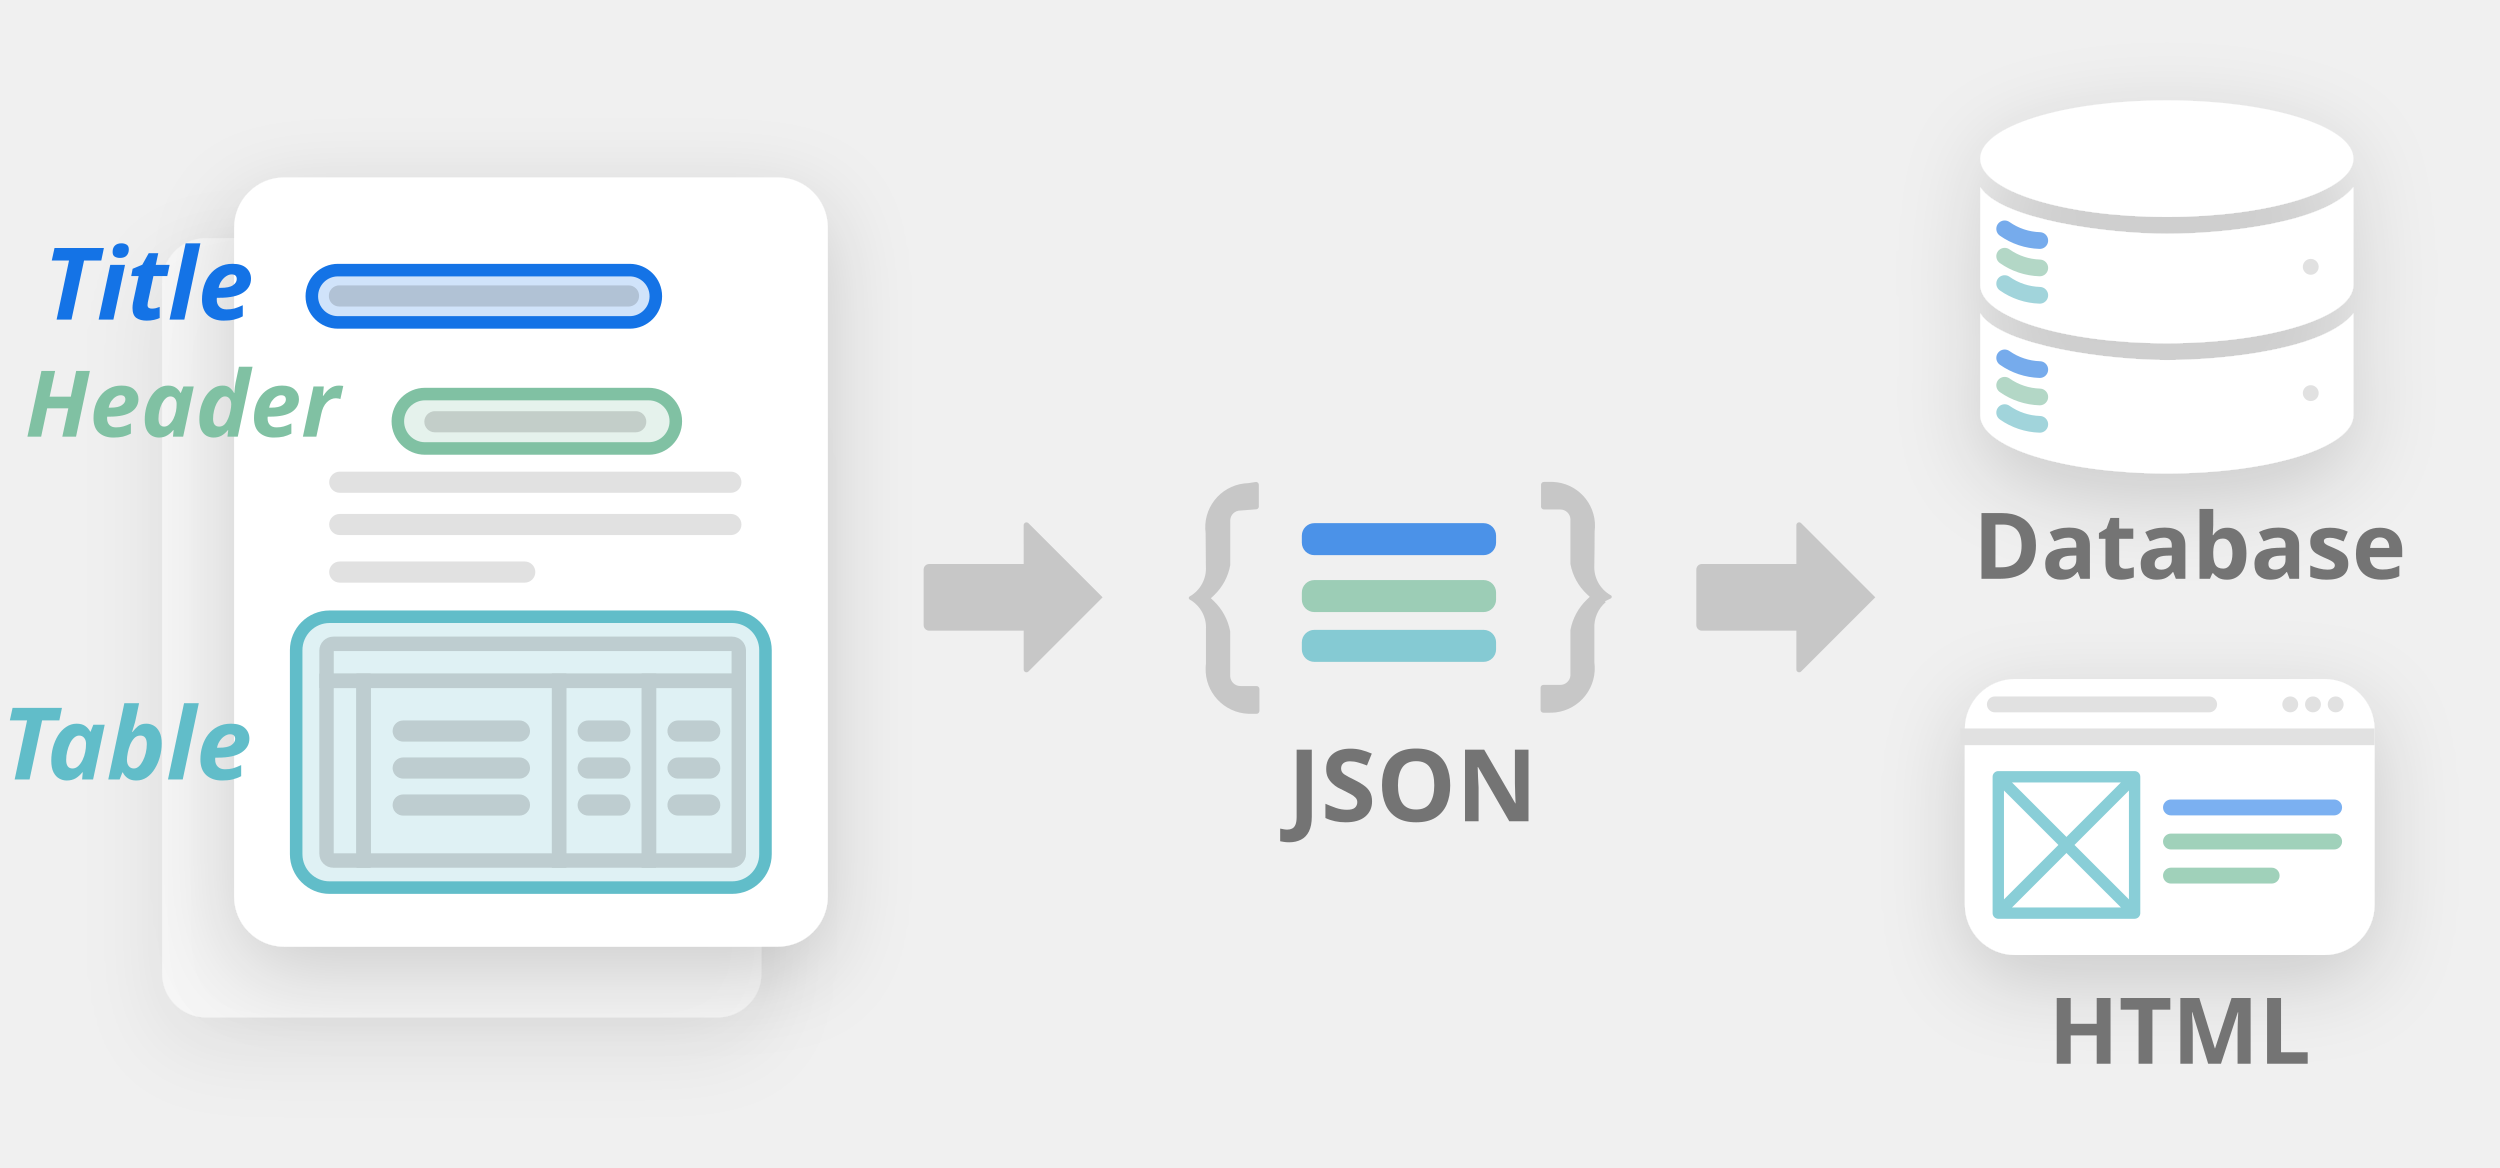
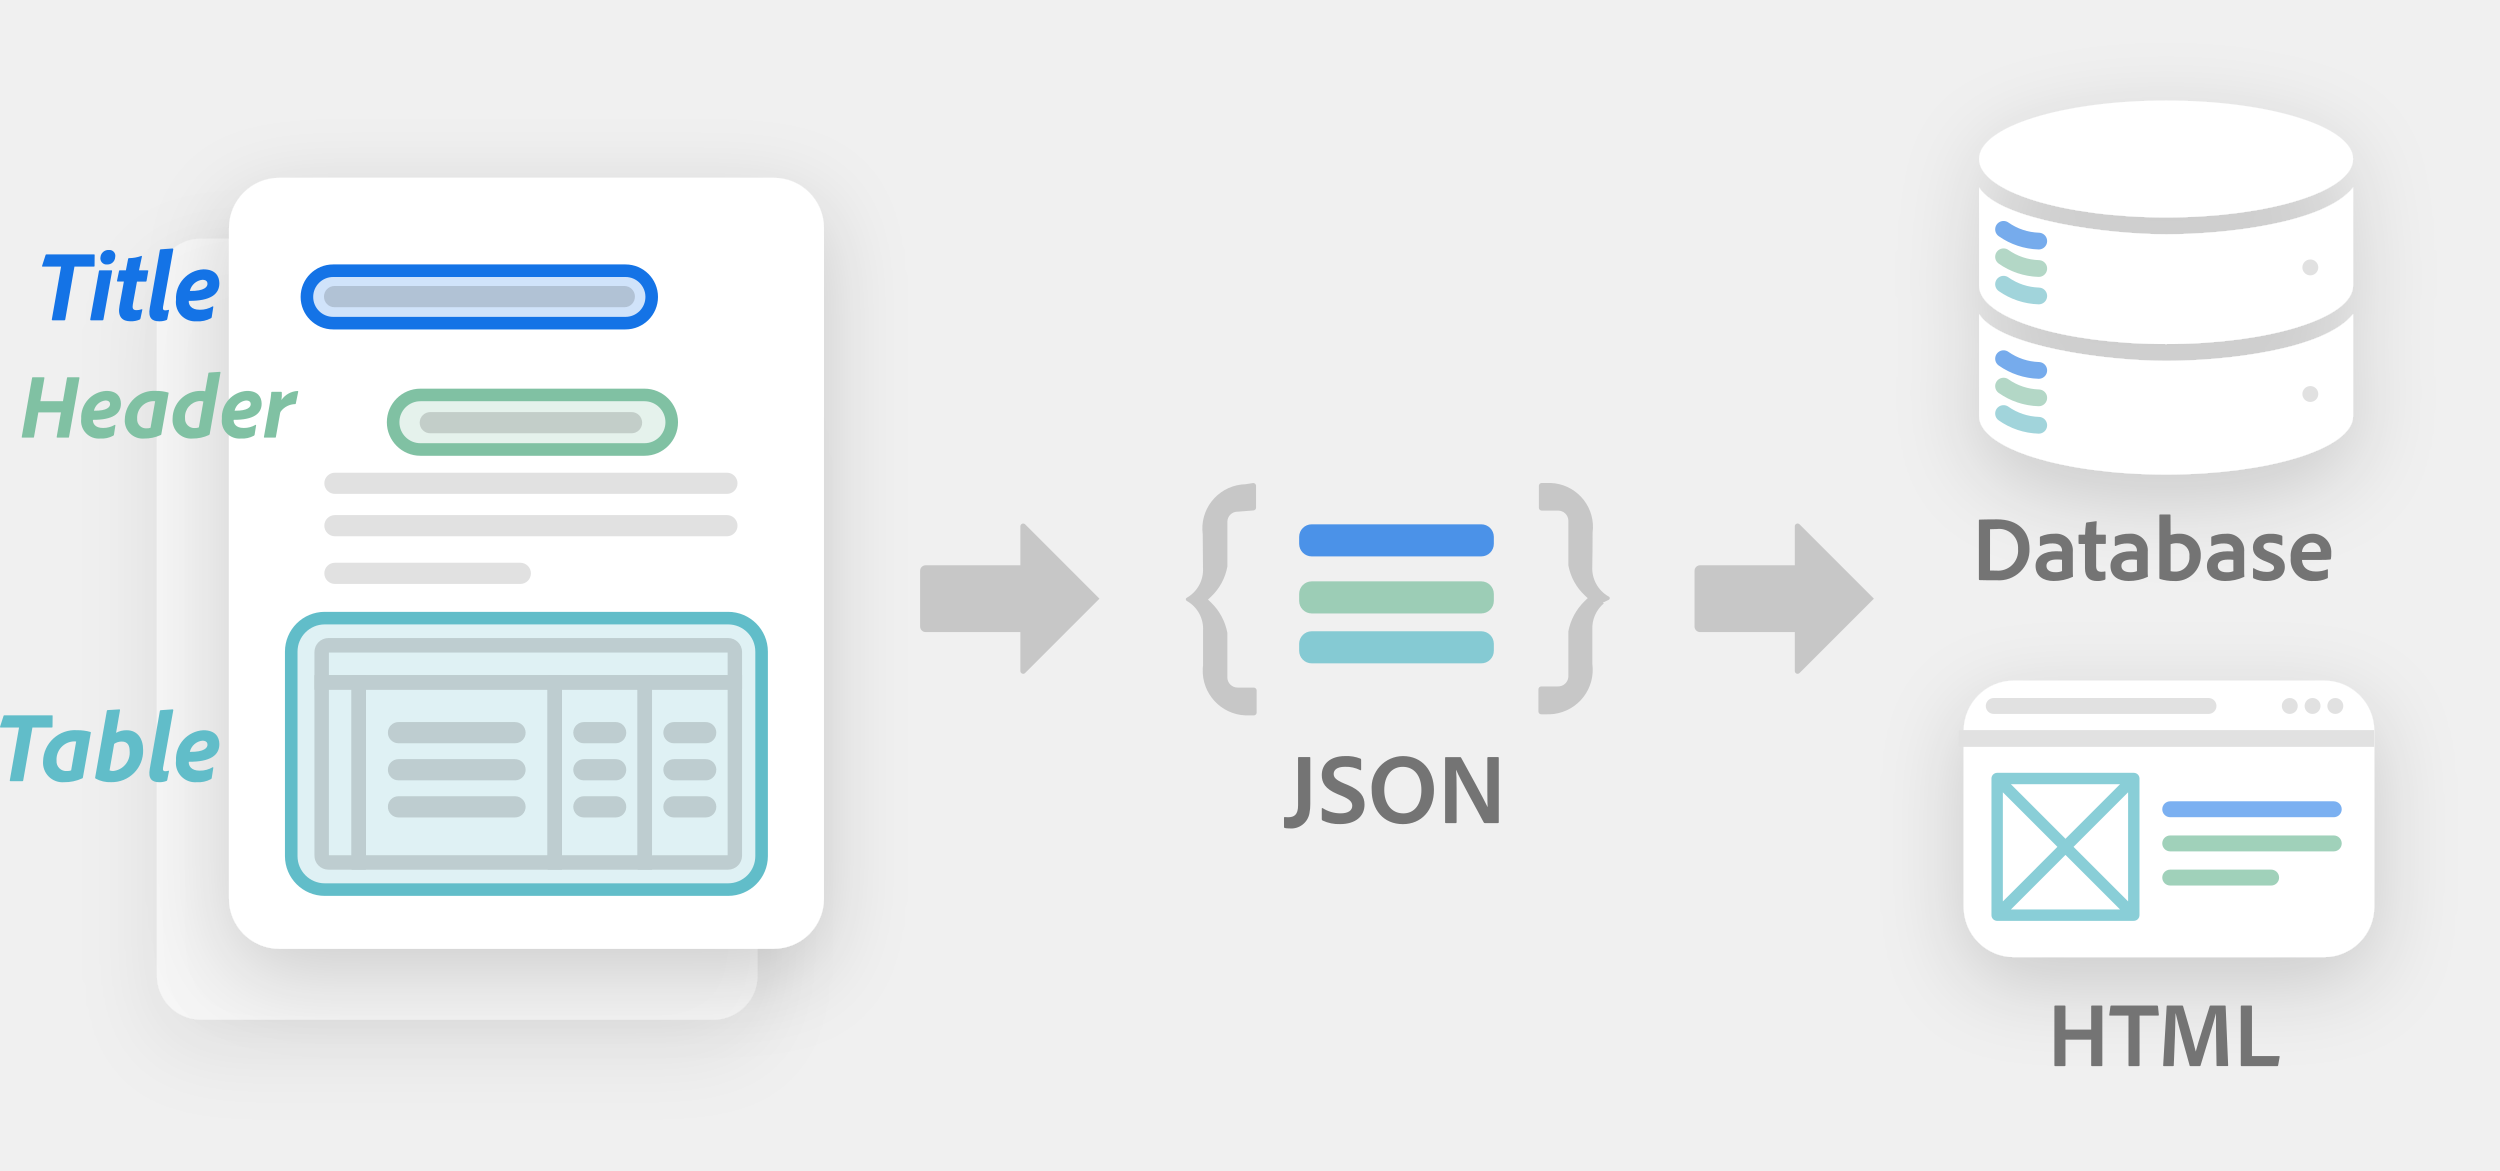
- <svg xmlns="http://www.w3.org/2000/svg" width="299" height="139.664" viewBox="0 0 299 139.664">
+ <svg xmlns="http://www.w3.org/2000/svg" width="298.332" height="139.664" viewBox="0 0 298.332 139.664">
  <defs>
-     <style>.a{fill:#c7c7c7;}.b,.g,.y{fill:#61bdc9;}.b,.c,.d,.f,.g,.j,.k,.l{opacity:0.75;}.c,.x{fill:#80c1a3;}.d,.w{fill:#1473e6;}.e,.o{fill:#fff;}.f{fill:#4f96ec;}.g{stroke:rgba(0,0,0,0);stroke-miterlimit:10;}.h{fill:#e1e1e1;}.i,.j,.k,.l{fill:none;stroke-width:2px;}.i{stroke:#e1e1e1;}.j{stroke:#81c6cf;}.j,.k,.l{stroke-linecap:round;}.k{stroke:#99c9b3;}.l{stroke:#488fe5;}.m,.n{fill:#747474;font-family:AdobeClean-Bold, Adobe Clean;font-weight:700;}.m,.x{font-size:11px;}.n,.w,.y{font-size:12px;}.o,.s{opacity:0.5;}.p,.r,.s{fill:#b3b3b3;}.p,.q{opacity:0.504;}.t{fill:rgba(128,193,163,0.2);stroke:#80c1a3;}.t,.u,.v{stroke-width:1.5px;mix-blend-mode:multiply;isolation:isolate;}.u{fill:rgba(97,189,201,0.2);stroke:#61bdc9;}.v{fill:rgba(20,115,230,0.2);stroke:#1473e6;}.w,.x,.y{font-family:AdobeClean-ExtraBoldIt, Adobe Clean;font-weight:800;font-style:italic;}.z{filter:url(#g);}.aa{filter:url(#e);}.ab{filter:url(#c);}.ac{filter:url(#a);}</style>
-     <filter id="a" x="220" y="69.223" width="79" height="63" filterUnits="userSpaceOnUse">
+     <style>.a{fill:#c7c7c7;}.b,.g,.x{fill:#61bdc9;}.b,.c,.d,.f,.g,.j,.k,.l{opacity:0.75;}.c,.w{fill:#80c1a3;}.d,.v{fill:#1473e6;}.e,.n{fill:#fff;}.f{fill:#4f96ec;}.g{stroke:rgba(0,0,0,0);stroke-miterlimit:10;}.h{fill:#e1e1e1;}.i,.j,.k,.l{fill:none;stroke-width:2px;}.i{stroke:#e1e1e1;}.j{stroke:#81c6cf;}.j,.k,.l{stroke-linecap:round;}.k{stroke:#99c9b3;}.l{stroke:#488fe5;}.m{fill:#747474;}.n,.r{opacity:0.5;}.o,.q,.r{fill:#b3b3b3;}.o,.p{opacity:0.504;}.s{fill:rgba(128,193,163,0.2);stroke:#80c1a3;}.s,.t,.u{stroke-width:1.5px;mix-blend-mode:multiply;isolation:isolate;}.t{fill:rgba(97,189,201,0.2);stroke:#61bdc9;}.u{fill:rgba(20,115,230,0.2);stroke:#1473e6;}.y{filter:url(#g);}.z{filter:url(#e);}.aa{filter:url(#c);}.ab{filter:url(#a);}</style>
+     <filter id="a" x="219.332" y="69.223" width="79" height="63" filterUnits="userSpaceOnUse">
      <feOffset dy="3" input="SourceAlpha" />
      <feGaussianBlur stdDeviation="5" result="b" />
      <feFlood flood-opacity="0.161" />
      <feComposite operator="in" in2="b" />
      <feComposite in="SourceGraphic" />
    </filter>
-     <filter id="c" x="221.839" y="0" width="74.629" height="74.629" filterUnits="userSpaceOnUse">
+     <filter id="c" x="221.171" y="0" width="74.629" height="74.629" filterUnits="userSpaceOnUse">
      <feOffset dy="3" input="SourceAlpha" />
      <feGaussianBlur stdDeviation="5" result="d" />
      <feFlood flood-opacity="0.161" />
      <feComposite operator="in" in2="d" />
      <feComposite in="SourceGraphic" />
    </filter>
-     <filter id="e" x="4.394" y="16.473" width="101.671" height="123.191" filterUnits="userSpaceOnUse">
+     <filter id="e" x="3.726" y="16.473" width="101.671" height="123.191" filterUnits="userSpaceOnUse">
      <feOffset dy="3" input="SourceAlpha" />
      <feGaussianBlur stdDeviation="5" result="f" />
      <feFlood flood-opacity="0.161" />
      <feComposite operator="in" in2="f" />
      <feComposite in="SourceGraphic" />
    </filter>
-     <filter id="g" x="13" y="9.223" width="101" height="122" filterUnits="userSpaceOnUse">
+     <filter id="g" x="12.332" y="9.223" width="101" height="122" filterUnits="userSpaceOnUse">
      <feOffset dy="3" input="SourceAlpha" />
      <feGaussianBlur stdDeviation="5" result="h" />
      <feFlood flood-opacity="0.161" />
      <feComposite operator="in" in2="h" />
      <feComposite in="SourceGraphic" />
    </filter>
  </defs>
-   <g transform="translate(-1693.012 -1443.314)">
+   <g transform="translate(-1693.68 -1443.314)">
    <g transform="translate(1835.19 1500.951)">
      <path class="a" d="M1873.138,1256.575a5.326,5.326,0,0,1-5.1-5.522c0-.148.017-.294.036-.443l0-4.121a3.822,3.822,0,0,0-1.9-3.551.25.25,0,0,1-.142-.141.212.212,0,0,1,.008-.165.218.218,0,0,1,.1-.1,3.843,3.843,0,0,0,1.926-3.6c0-.923,0-.961-.03-3.974a5.278,5.278,0,0,1,4.583-5.929l.113-.013c.144-.014.266-.021.389-.025l.948-.147a.347.347,0,0,1,.331.337v2.63a.341.341,0,0,1-.344.31l-1.839.144h-.037a1.209,1.209,0,0,0-1.2,1.125l0,5.405a6.562,6.562,0,0,1-1.968,3.632l-.347.325.342.33a6.747,6.747,0,0,1,1.967,3.635v5.383a1.225,1.225,0,0,0,1.22,1.155h1.914a.35.35,0,0,1,.362.337v2.655a.344.344,0,0,1-.344.331Z" transform="translate(-1866.021 -1228.842)" />
      <path class="a" d="M1952.083,1256.45a.346.346,0,0,1-.344-.337v-2.663a.345.345,0,0,1,.345-.331h1.967a1.225,1.225,0,0,0,1.26-1.115l0-5.454a6.766,6.766,0,0,1,1.967-3.636l.343-.33-.348-.325a6.558,6.558,0,0,1-1.962-3.592v-5.373a1.217,1.217,0,0,0-1.205-1.155h-1.949a.351.351,0,0,1-.363-.335v-2.633a.346.346,0,0,1,.345-.331h1.04a5.249,5.249,0,0,1,5.068,5.4c-.006.175-.02.351-.043.527,0,1.983-.017,2.691-.027,3.2-.005.29-.009.517-.009.862a3.854,3.854,0,0,0,1.938,3.552.218.218,0,0,1,.028.4l-.713.343.126.084a3.875,3.875,0,0,0-1.373,3.174v4.042a5.319,5.319,0,0,1-4.577,5.98c-.152.019-.306.031-.461.038Z" transform="translate(-1909.665 -1228.842)" />
      <rect class="b" width="23.233" height="3.829" rx="1.5" transform="translate(13.521 17.694)" />
      <rect class="c" width="23.233" height="3.829" rx="1.5" transform="translate(13.521 11.738)" />
      <rect class="d" width="23.233" height="3.829" rx="1.5" transform="translate(13.521 4.931)" />
    </g>
    <g transform="translate(1927.45 1524.42)">
-       <g class="ac" transform="matrix(1, 0, 0, 1, -234.44, -81.11)">
-         <rect class="e" width="49" height="33" rx="6" transform="translate(235 81.22)" />
+       <g class="ab" transform="matrix(1, 0, 0, 1, -233.77, -81.11)">
+         <rect class="e" width="49" height="33" rx="6" transform="translate(234.33 81.22)" />
      </g>
      <rect class="c" width="13.942" height="1.9" rx="0.95" transform="translate(24.259 22.668)" />
      <rect class="c" width="21.416" height="1.9" rx="0.95" transform="translate(24.259 18.591)" />
      <rect class="f" width="21.416" height="1.9" rx="0.95" transform="translate(24.259 14.515)" />
      <path class="g" d="M.679,17.665A.679.679,0,0,1,0,16.984V.681A.679.679,0,0,1,.679,0H16.984a.679.679,0,0,1,.68.681v16.3a.679.679,0,0,1-.68.681Zm14.666-1.36L8.832,9.794,2.32,16.305Zm.961-.961V2.32L9.793,8.833Zm-14.946,0L7.871,8.832,1.359,2.32ZM8.832,7.871l6.512-6.512H2.319Z" transform="translate(3.877 11.118)" />
      <ellipse class="h" cx="0.95" cy="0.95" rx="0.95" ry="0.95" transform="translate(38.526 2.189)" />
      <ellipse class="h" cx="0.95" cy="0.95" rx="0.95" ry="0.95" transform="translate(41.244 2.189)" />
      <ellipse class="h" cx="0.95" cy="0.95" rx="0.95" ry="0.95" transform="translate(43.961 2.189)" />
      <rect class="h" width="27.53" height="1.9" rx="0.95" transform="translate(3.198 2.189)" />
      <path class="i" d="M-735-14157.407h49.562" transform="translate(734.997 14164.425)" />
    </g>
    <g transform="translate(1929.851 1455.314)">
-       <g class="ab" transform="matrix(1, 0, 0, 1, -236.84, -12)">
-         <path class="e" d="M0,37.656V25.486c2.494,3.946,15.431,5.579,22.315,5.579s18.9-1.269,22.315-5.585V37.656c0,3.849-9.992,6.973-22.315,6.973S0,41.5,0,37.656ZM0,22.082v-11.7c2.494,3.95,15.431,5.579,22.315,5.579s18.9-1.269,22.315-5.585V22.082c0,3.849-9.992,6.973-22.315,6.973S0,25.931,0,22.082ZM0,6.973C0,3.122,9.991,0,22.315,0S44.629,3.122,44.629,6.973s-9.991,6.973-22.315,6.973S0,10.825,0,6.973Z" transform="translate(236.84 12)" />
+       <g class="aa" transform="matrix(1, 0, 0, 1, -236.17, -12)">
+         <path class="e" d="M0,37.656V25.486c2.494,3.946,15.431,5.579,22.315,5.579s18.9-1.269,22.315-5.585V37.656c0,3.849-9.992,6.973-22.315,6.973S0,41.5,0,37.656ZM0,22.082v-11.7c2.494,3.95,15.431,5.579,22.315,5.579s18.9-1.269,22.315-5.585V22.082c0,3.849-9.992,6.973-22.315,6.973S0,25.931,0,22.082ZM0,6.973C0,3.122,9.991,0,22.315,0S44.629,3.122,44.629,6.973s-9.991,6.973-22.315,6.973S0,10.825,0,6.973Z" transform="translate(236.17 12)" />
      </g>
      <circle class="h" cx="0.949" cy="0.949" r="0.949" transform="translate(38.578 18.963)" />
      <circle class="h" cx="0.949" cy="0.949" r="0.949" transform="translate(38.578 34.069)" />
      <path class="j" d="M0,4.2A7.7,7.7,0,0,0,1.4,0" transform="translate(7.119 21.917) rotate(90)" />
      <path class="j" d="M0,4.2A7.7,7.7,0,0,0,1.4,0" transform="translate(7.119 37.349) rotate(90)" />
      <path class="k" d="M0,4.2A7.7,7.7,0,0,0,1.4,0" transform="translate(7.119 18.643) rotate(90)" />
      <path class="k" d="M0,4.2A7.7,7.7,0,0,0,1.4,0" transform="translate(7.119 34.076) rotate(90)" />
      <path class="l" d="M0,4.2A7.7,7.7,0,0,0,1.4,0" transform="translate(7.119 15.369) rotate(90)" />
      <path class="l" d="M0,4.2A7.7,7.7,0,0,0,1.4,0" transform="translate(7.119 30.802) rotate(90)" />
    </g>
-     <text class="m" transform="translate(1929.012 1512.538)">
-       <tspan x="0" y="0">Database</tspan>
-     </text>
-     <text class="n" transform="translate(1847.012 1541.538)">
-       <tspan x="0" y="0">JSON</tspan>
-     </text>
-     <text class="m" transform="translate(1938.012 1570.538)">
-       <tspan x="0" y="0">HTML</tspan>
-     </text>
+     <path class="m" d="M.814-.1c0,.066.033.1.077.1.352.022,1.364.022,2.057.022A3.635,3.635,0,0,0,6.853-3.74c0-2.046-1.3-3.509-3.883-3.509-1.012,0-1.76.022-2.079.033-.066.011-.077.033-.077.088ZM2.145-6.072c.264-.011.506-.022.814-.022a2.259,2.259,0,0,1,2.53,2.387,2.382,2.382,0,0,1-2.6,2.574c-.286,0-.528,0-.748-.011Zm8.591,5a2.011,2.011,0,0,1-.781.132c-.792,0-1.078-.352-1.078-.759,0-.473.385-.759,1.254-.759a4.525,4.525,0,0,1,.6.033Zm1.287-2.288A2,2,0,0,0,9.834-5.533a4.087,4.087,0,0,0-1.672.33.1.1,0,0,0-.066.11v.957a.064.064,0,0,0,.088.066,3.272,3.272,0,0,1,1.441-.308c.968,0,1.111.572,1.111.825v.132c-.1-.011-.352-.022-.682-.022-1.43,0-2.475.583-2.475,1.749,0,1.243.957,1.8,2.156,1.8a5.35,5.35,0,0,0,2.288-.495c.022-.011.022-.022.022-.044-.022-.231-.022-.451-.022-.693ZM15.917-.968c0-.066-.033-.077-.066-.066a1.864,1.864,0,0,1-.418.044c-.473,0-.627-.231-.627-.715V-4.312h1.078c.055,0,.077-.022.077-.077v-.957c0-.055-.022-.077-.077-.077H14.817c0-.539.022-1.188.055-1.551,0-.055-.022-.066-.077-.055l-1.111.154a.106.106,0,0,0-.088.1,11.61,11.61,0,0,0-.11,1.353h-.693c-.066,0-.088.022-.088.088v.924c0,.066.022.088.077.1h.693v2.893c0,1.089.539,1.529,1.441,1.529a2.529,2.529,0,0,0,.935-.154c.055-.022.066-.066.066-.132Zm3.762-.1a2.011,2.011,0,0,1-.781.132c-.792,0-1.078-.352-1.078-.759,0-.473.385-.759,1.254-.759a4.525,4.525,0,0,1,.6.033Zm1.287-2.288a2,2,0,0,0-2.189-2.178A4.087,4.087,0,0,0,17.1-5.2a.1.1,0,0,0-.066.11v.957a.064.064,0,0,0,.088.066,3.272,3.272,0,0,1,1.441-.308c.968,0,1.111.572,1.111.825v.132c-.1-.011-.352-.022-.682-.022-1.43,0-2.475.583-2.475,1.749,0,1.243.957,1.8,2.156,1.8a5.35,5.35,0,0,0,2.288-.495c.022-.011.022-.022.022-.044-.022-.231-.022-.451-.022-.693Zm1.463-4.477a.069.069,0,0,0-.077.077V-.231a.117.117,0,0,0,.077.1,5.5,5.5,0,0,0,1.65.242,3,3,0,0,0,3.212-3.047,2.483,2.483,0,0,0-2.6-2.6,3.185,3.185,0,0,0-1,.154l-.011-2.365c0-.077-.022-.088-.1-.088ZM25.938-2.8A1.664,1.664,0,0,1,24.2-1.012a1.831,1.831,0,0,1-.506-.055V-4.279a2.02,2.02,0,0,1,.77-.121A1.417,1.417,0,0,1,25.938-2.8Zm5.247,1.738a2.011,2.011,0,0,1-.781.132c-.792,0-1.078-.352-1.078-.759,0-.473.385-.759,1.254-.759a4.525,4.525,0,0,1,.6.033Zm1.287-2.288a2,2,0,0,0-2.189-2.178,4.087,4.087,0,0,0-1.672.33.1.1,0,0,0-.066.11v.957a.064.064,0,0,0,.088.066,3.272,3.272,0,0,1,1.441-.308c.968,0,1.111.572,1.111.825v.132c-.1-.011-.352-.022-.682-.022-1.43,0-2.475.583-2.475,1.749,0,1.243.957,1.8,2.156,1.8a5.35,5.35,0,0,0,2.288-.495c.022-.011.022-.022.022-.044-.022-.231-.022-.451-.022-.693Zm4.455-.792c.066.022.1-.011.1-.066v-.968a.134.134,0,0,0-.066-.132,3.391,3.391,0,0,0-1.386-.22c-1.375,0-2.057.781-2.057,1.617,0,.792.429,1.287,1.628,1.727.682.275.891.451.891.726s-.275.484-.847.484a2.994,2.994,0,0,1-1.573-.44.057.057,0,0,0-.088.055V-.319c0,.066.022.088.077.121A3.384,3.384,0,0,0,35.156.11c1.353,0,2.167-.649,2.167-1.683,0-.781-.429-1.276-1.683-1.738-.7-.275-.869-.44-.869-.682s.2-.473.781-.473A3.129,3.129,0,0,1,36.927-4.147ZM41.6-2.409a8.379,8.379,0,0,0,1.133-.044.094.094,0,0,0,.088-.077,3.329,3.329,0,0,0,.044-.682,2.187,2.187,0,0,0-2.255-2.321,2.636,2.636,0,0,0-2.585,2.882A2.541,2.541,0,0,0,40.744.11a3.652,3.652,0,0,0,1.65-.319A.116.116,0,0,0,42.46-.33v-.913c0-.055-.033-.066-.066-.044a3.466,3.466,0,0,1-1.364.264c-1.122,0-1.628-.616-1.661-1.386Zm-2.233-.946a1.2,1.2,0,0,1,1.188-1.122,1.018,1.018,0,0,1,1.056,1.023v.088a5.391,5.391,0,0,1-.6.011Z" transform="translate(1929.012 1512.538)" />
+     <path class="m" d="M1.572-2.136C1.572-1,1.116-.7.372-.7A2.275,2.275,0,0,1,0-.72c-.084-.012-.108.012-.108.072v1.1c0,.072.012.108.084.132a2.373,2.373,0,0,0,.54.048,2.21,2.21,0,0,0,2.412-1.8,5.3,5.3,0,0,0,.1-1.116V-7.8c0-.072-.024-.084-.084-.084H1.668c-.072,0-.1.036-.1.084ZM6.588.12C8.4.12,9.5-.792,9.5-2.2c0-.948-.444-1.7-2-2.352L7.044-4.74c-.948-.4-1.224-.7-1.224-1.128s.324-.852,1.356-.852a3.749,3.749,0,0,1,1.812.4c.072.048.108,0,.108-.048V-7.536c0-.084-.012-.12-.072-.156A4.4,4.4,0,0,0,7.188-8C5.376-8,4.4-7.02,4.4-5.736c0,.9.384,1.644,1.86,2.268l.576.24c.912.384,1.2.72,1.2,1.164,0,.516-.42.9-1.4.9A4.038,4.038,0,0,1,4.5-1.788c-.048-.024-.1,0-.1.048V-.492a.178.178,0,0,0,.084.18A4.567,4.567,0,0,0,6.588.12ZM14.076-8a3.766,3.766,0,0,0-3.72,4.056c0,2.34,1.392,4.068,3.72,4.068,2.184,0,3.72-1.62,3.708-4.1C17.772-6.2,16.428-8,14.076-8Zm-2.22,4.056c0-1.776.924-2.772,2.2-2.772,1.4,0,2.232,1.092,2.232,2.772s-.8,2.784-2.16,2.784C12.648-1.164,11.856-2.4,11.856-3.948ZM20.388,0c.072,0,.1-.036.1-.108V-4.116c0-1.092-.012-1.62-.06-2.232h.012C20.9-5.184,23.1-1.308,23.724-.084A.152.152,0,0,0,23.88,0H25.4c.084,0,.12-.024.12-.108V-7.776c0-.072-.024-.108-.108-.108H24.264c-.072,0-.108.036-.108.1v4c0,1.128.024,1.524.036,1.86H24.18c-.42-.9-2.256-4.284-3.144-5.868a.127.127,0,0,0-.144-.084H19.2c-.06,0-.084.024-.084.084V-.108c0,.1.036.108.108.108Z" transform="translate(1847.012 1541.538)" />
+     <path class="m" d="M6.457,0c.066,0,.088-.022.088-.088V-7.15c0-.055-.022-.077-.077-.077H5.291a.069.069,0,0,0-.077.077v2.794H2.145V-7.139c0-.066-.022-.088-.088-.088H.913c-.066,0-.088.022-.088.1V-.1c0,.066.022.1.1.1H2.057c.066,0,.088-.033.088-.1V-3.157H5.214V-.088c0,.066.022.088.088.088ZM9.669-.1c0,.077.022.11.1.1H10.9c.055,0,.088-.033.088-.1V-6.028h2.222c.055,0,.088-.033.077-.1l-.1-1c-.011-.077-.044-.1-.11-.1H7.612c-.066,0-.088.022-.1.088L7.37-6.116c-.011.055.011.088.066.088H9.669Zm4.554-7.062L13.805-.088c-.011.077.011.088.077.088h1.1c.066,0,.088-.011.088-.077.11-2.31.2-5.1.209-6.215H15.3c.308,1.342,1.188,4.543,1.661,6.215.011.066.033.077.11.077h1.1a.087.087,0,0,0,.1-.088c.44-1.463,1.573-5.137,1.826-6.193h.011c-.011.693.011,3.861.066,6.2,0,.066.033.077.088.077h1.221c.055,0,.088-.022.077-.088l-.3-7.073c-.011-.055-.033-.066-.088-.066H19.459c-.066,0-.077.033-.1.077-.341,1.133-1.43,4.466-1.661,5.4h-.011c-.22-1.023-1.177-4.29-1.507-5.4a.1.1,0,0,0-.11-.077h-1.76C14.256-7.227,14.234-7.227,14.223-7.161ZM27.423,0c.055,0,.088-.011.1-.088l.187-1.034c.011-.044-.011-.077-.077-.077H24.4V-7.15c0-.044-.022-.077-.066-.077H23.155c-.066,0-.088.044-.088.1V-.11c0,.077.022.11.11.11Z" transform="translate(1938.012 1570.538)" />
    <g transform="translate(1712.406 1464.475)">
-       <g class="aa" transform="matrix(1, 0, 0, 1, -19.39, -21.16)">
-         <path class="o" d="M5.131-.006h44.4c1.536,0,4.247-.2,6.033,1.659S66.786,13.331,69.027,15.668s2.644,3.758,2.644,5.122V87.8a5.261,5.261,0,0,1-5.131,5.383H5.131A5.261,5.261,0,0,1,0,87.8V5.376A5.261,5.261,0,0,1,5.131-.006Z" transform="translate(19.39 28.49)" />
+       <g class="z" transform="matrix(1, 0, 0, 1, -18.73, -21.16)">
+         <path class="n" d="M5.131-.006h44.4c1.536,0,4.247-.2,6.033,1.659S66.786,13.331,69.027,15.668s2.644,3.758,2.644,5.122V87.8a5.261,5.261,0,0,1-5.131,5.383H5.131A5.261,5.261,0,0,1,0,87.8V5.376A5.261,5.261,0,0,1,5.131-.006Z" transform="translate(18.73 28.49)" />
      </g>
-       <g class="z" transform="matrix(1, 0, 0, 1, -19.39, -21.16)">
-         <rect class="e" width="71" height="92" rx="6" transform="translate(28 21.22)" />
+       <g class="y" transform="matrix(1, 0, 0, 1, -18.73, -21.16)">
+         <rect class="e" width="71" height="92" rx="6" transform="translate(27.33 21.22)" />
      </g>
-       <rect class="p" width="6.321" height="2.529" rx="1.264" transform="translate(60.432 73.857)" />
-       <rect class="p" width="6.321" height="2.529" rx="1.264" transform="translate(60.432 69.432)" />
-       <rect class="p" width="6.321" height="2.529" rx="1.264" transform="translate(60.432 65.007)" />
-       <rect class="p" width="6.321" height="2.529" rx="1.264" transform="translate(49.686 73.857)" />
-       <rect class="p" width="6.321" height="2.529" rx="1.264" transform="translate(49.686 69.432)" />
-       <rect class="p" width="6.321" height="2.529" rx="1.264" transform="translate(49.686 65.007)" />
-       <rect class="p" width="16.435" height="2.529" rx="1.264" transform="translate(27.562 73.857)" />
-       <rect class="p" width="16.435" height="2.529" rx="1.264" transform="translate(27.562 69.432)" />
-       <rect class="p" width="16.435" height="2.529" rx="1.264" transform="translate(27.562 65.007)" />
-       <g class="q" transform="translate(18.799 54.98)">
-         <path class="r" d="M1683.854,1586.062h-4.477a1.673,1.673,0,0,1-1.671-1.672v-21.543h6.147Zm-4.425-1.723h2.7V1564.57h-2.7Z" transform="translate(-1677.707 -1558.422)" />
-         <path class="r" d="M1710.523,1586.062h-25.112v-23.215h25.112Zm-23.389-1.723H1708.8V1564.57h-21.666Z" transform="translate(-1680.986 -1558.422)" />
-         <path class="r" d="M1755.645,1586.062h-10.8v-23.215h12.469v21.543A1.674,1.674,0,0,1,1755.645,1586.062Zm-9.074-1.723h9.023V1564.57h-9.023Z" transform="translate(-1706.288 -1558.422)" />
-         <path class="r" d="M1738.605,1586.062h-12.469v-23.215h12.469Zm-10.746-1.723h9.024V1564.57h-9.024Z" transform="translate(-1698.323 -1558.422)" />
-         <path class="r" d="M1728.736,1561.291h-51.029v-4.477a1.672,1.672,0,0,1,1.671-1.671h47.686a1.673,1.673,0,0,1,1.672,1.671Zm-49.306-1.723h47.583v-2.7H1679.43Z" transform="translate(-1677.707 -1555.143)" />
+       <rect class="o" width="6.321" height="2.529" rx="1.264" transform="translate(60.432 73.857)" />
+       <rect class="o" width="6.321" height="2.529" rx="1.264" transform="translate(60.432 69.432)" />
+       <rect class="o" width="6.321" height="2.529" rx="1.264" transform="translate(60.432 65.007)" />
+       <rect class="o" width="6.321" height="2.529" rx="1.264" transform="translate(49.686 73.857)" />
+       <rect class="o" width="6.321" height="2.529" rx="1.264" transform="translate(49.686 69.432)" />
+       <rect class="o" width="6.321" height="2.529" rx="1.264" transform="translate(49.686 65.007)" />
+       <rect class="o" width="16.435" height="2.529" rx="1.264" transform="translate(27.562 73.857)" />
+       <rect class="o" width="16.435" height="2.529" rx="1.264" transform="translate(27.562 69.432)" />
+       <rect class="o" width="16.435" height="2.529" rx="1.264" transform="translate(27.562 65.007)" />
+       <g class="p" transform="translate(18.799 54.98)">
+         <path class="q" d="M1683.854,1586.062h-4.477a1.673,1.673,0,0,1-1.671-1.672v-21.543h6.147Zm-4.425-1.723h2.7V1564.57h-2.7Z" transform="translate(-1677.707 -1558.422)" />
+         <path class="q" d="M1710.523,1586.062h-25.112v-23.215h25.112Zm-23.389-1.723H1708.8V1564.57h-21.666Z" transform="translate(-1680.986 -1558.422)" />
+         <path class="q" d="M1755.645,1586.062h-10.8v-23.215h12.469v21.543A1.674,1.674,0,0,1,1755.645,1586.062Zm-9.074-1.723h9.023V1564.57h-9.023Z" transform="translate(-1706.288 -1558.422)" />
+         <path class="q" d="M1738.605,1586.062h-12.469v-23.215h12.469Zm-10.746-1.723h9.024V1564.57h-9.024Z" transform="translate(-1698.323 -1558.422)" />
+         <path class="q" d="M1728.736,1561.291h-51.029v-4.477a1.672,1.672,0,0,1,1.671-1.671h47.686a1.673,1.673,0,0,1,1.672,1.671Zm-49.306-1.723h47.583v-2.7H1679.43Z" transform="translate(-1677.707 -1555.143)" />
      </g>
      <g transform="translate(19.977 28.015)">
        <rect class="h" width="24.653" height="2.529" rx="1.264" transform="translate(0 17.979)" />
        <rect class="h" width="49.306" height="2.529" rx="1.264" transform="translate(0 12.29)" />
        <rect class="h" width="49.306" height="2.529" rx="1.264" transform="translate(0 7.233)" />
-         <rect class="s" width="26.549" height="2.529" rx="1.264" transform="translate(11.378 0)" />
+         <rect class="r" width="26.549" height="2.529" rx="1.264" transform="translate(11.378 0)" />
      </g>
-       <path class="s" d="M1680.927,1481.179h34.627a1.251,1.251,0,0,1,1.237,1.265h0a1.251,1.251,0,0,1-1.237,1.264h-34.627a1.251,1.251,0,0,1-1.237-1.264h0A1.251,1.251,0,0,1,1680.927,1481.179Z" transform="translate(-1659.752 -1468.209)" />
-       <rect class="t" width="33.247" height="6.509" rx="3.255" transform="translate(28.187 25.969)" />
-       <rect class="u" width="56.13" height="32.397" rx="4" transform="translate(16.028 52.601)" />
-       <rect class="v" width="41.145" height="6.257" rx="3.128" transform="translate(17.899 11.144)" />
+       <path class="r" d="M1680.927,1481.179h34.627a1.251,1.251,0,0,1,1.237,1.265h0a1.251,1.251,0,0,1-1.237,1.264h-34.627a1.251,1.251,0,0,1-1.237-1.264h0A1.251,1.251,0,0,1,1680.927,1481.179Z" transform="translate(-1659.752 -1468.209)" />
+       <rect class="s" width="33.247" height="6.509" rx="3.255" transform="translate(28.187 25.969)" />
+       <rect class="t" width="56.13" height="32.397" rx="4" transform="translate(16.028 52.601)" />
+       <rect class="u" width="41.145" height="6.257" rx="3.128" transform="translate(17.899 11.144)" />
    </g>
-     <text class="w" transform="translate(1720.012 1481.538)">
-       <tspan x="-21.792" y="0">Title</tspan>
-     </text>
-     <text class="x" transform="translate(1729.012 1495.538)">
-       <tspan x="-33" y="0">Header</tspan>
-     </text>
-     <text class="y" transform="translate(1720.012 1536.538)">
-       <tspan x="-26.808" y="0">Table</tspan>
-     </text>
+     <path class="v" d="M-20.148-.1c-.012.06.024.1.1.1h1.392c.072,0,.1-.024.108-.084l1.1-6.324h2.316c.06,0,.084-.012.084-.084l.012-1.3c0-.036,0-.072-.072-.072h-5.676c-.06,0-.1.012-.108.072l-.42,1.3c-.012.048,0,.084.06.084h2.208Zm4.584,0c0,.06.024.1.084.1h1.368c.072,0,.1-.012.12-.084l1.032-5.772c.012-.072,0-.108-.072-.108h-1.392c-.06,0-.084.012-.1.084Zm2.016-6.564a.913.913,0,0,0,.96-.864.7.7,0,0,0-.756-.864.946.946,0,0,0-1,.864A.737.737,0,0,0-13.548-6.66Zm4.2,5.4c0-.084-.06-.06-.1-.048a1.811,1.811,0,0,1-.612.1c-.432,0-.492-.252-.42-.684l.492-2.724H-8.94c.072-.012.1-.024.1-.108l.2-1.14c.012-.072-.012-.1-.1-.1H-9.744c.132-.576.24-1.128.348-1.644,0-.048-.024-.1-.072-.072a4.292,4.292,0,0,1-1.476.264c-.072.012-.084.036-.1.084-.072.408-.18.924-.264,1.368h-.72c-.072,0-.084.024-.1.084l-.24,1.152c-.012.072.012.1.072.108h.744l-.516,2.868c-.252,1.344.336,1.872,1.3,1.872a2.523,2.523,0,0,0,1.08-.192.188.188,0,0,0,.12-.144Zm3.18.1c.012-.048,0-.1-.06-.084a1.328,1.328,0,0,1-.36.06c-.2,0-.348-.06-.288-.408l1.224-6.876c0-.072-.024-.1-.084-.1-.1,0-1,.06-1.416.1a.1.1,0,0,0-.1.084L-8.46-1.476C-8.676-.264-8.184.12-7.32.12a2.3,2.3,0,0,0,.84-.144c.072-.036.1-.048.108-.132Zm5.292-.444c0-.048-.024-.072-.072-.06A2.939,2.939,0,0,1-2.5-1.26c-1.068,0-1.3-.624-1.308-.96a.234.234,0,0,1,.012-.1C-1.224-2.3-.144-3.108-.156-4.44c-.012-.828-.468-1.644-1.908-1.644A3.464,3.464,0,0,0-5.328-2.448,2.3,2.3,0,0,0-2.856.12a3.121,3.121,0,0,0,1.68-.36c.06-.036.1-.06.108-.132Zm-2.8-1.9A1.728,1.728,0,0,1-2.184-4.836c.516,0,.612.276.612.48C-1.572-4.008-1.908-3.48-3.672-3.5Z" transform="translate(1720.012 1481.538)" />
+     <path class="w" d="M-27.181,0c.077,0,.077-.022.088-.088l1.243-7.029c.011-.066-.033-.088-.077-.088h-1.32a.077.077,0,0,0-.088.066l-.484,2.794h-2.695l.484-2.772c0-.077-.022-.088-.077-.088h-1.32c-.044,0-.066.022-.077.077l-1.232,7.04c-.022.077.033.088.077.088h1.309c.055,0,.066-.022.077-.077l.517-2.937h2.695l-.506,2.926c-.011.066,0,.088.077.088Zm5.621-1.474c0-.044-.022-.066-.066-.055a2.694,2.694,0,0,1-1.419.374c-.979,0-1.188-.572-1.2-.88a.214.214,0,0,1,.011-.088c2.354.011,3.344-.726,3.333-1.947-.011-.759-.429-1.507-1.749-1.507a3.175,3.175,0,0,0-2.992,3.333A2.107,2.107,0,0,0-23.375.11a2.861,2.861,0,0,0,1.54-.33c.055-.033.088-.055.1-.121Zm-2.563-1.738a1.584,1.584,0,0,1,1.364-1.221c.473,0,.561.253.561.44C-22.2-3.674-22.506-3.19-24.123-3.212Zm8.91-2.1c0-.044-.011-.055-.022-.066a5.176,5.176,0,0,0-1.485-.2,3.481,3.481,0,0,0-3.718,3.388,2.134,2.134,0,0,0,2.3,2.3,4.577,4.577,0,0,0,1.98-.418A.1.1,0,0,0-16.082-.4Zm-2.156,4.136a1.147,1.147,0,0,1-.451.066,1.053,1.053,0,0,1-1.144-1.133,1.978,1.978,0,0,1,1.936-2.112c.11,0,.165.011.209.011Zm8.349-6.6c0-.066-.022-.077-.066-.077-.066,0-.968.055-1.3.088-.055.011-.066.033-.077.077l-.385,2.156a2.237,2.237,0,0,0-.5-.044,3.315,3.315,0,0,0-3.388,3.3A2.207,2.207,0,0,0-12.353.11a4.527,4.527,0,0,0,1.969-.429.169.169,0,0,0,.077-.11ZM-11.6-1.221a1.3,1.3,0,0,1-.484.077,1.1,1.1,0,0,1-1.166-1.177,1.9,1.9,0,0,1,1.738-2.046,1.408,1.408,0,0,1,.451.055Zm6.831-.253c0-.044-.022-.066-.066-.055a2.694,2.694,0,0,1-1.419.374c-.979,0-1.188-.572-1.2-.88a.214.214,0,0,1,.011-.088c2.354.011,3.344-.726,3.333-1.947-.011-.759-.429-1.507-1.749-1.507A3.175,3.175,0,0,0-8.855-2.244,2.107,2.107,0,0,0-6.589.11a2.861,2.861,0,0,0,1.54-.33c.055-.033.088-.055.1-.121ZM-7.337-3.212A1.584,1.584,0,0,1-5.973-4.433c.473,0,.561.253.561.44C-5.412-3.674-5.72-3.19-7.337-3.212ZM-2.86-5.467c-.055,0-.1,0-.1.066a12.912,12.912,0,0,1-.165,1.287L-3.839-.077c-.011.044.011.077.066.077H-2.5c.066,0,.077-.022.088-.066l.506-2.86a.6.6,0,0,1,.088-.209A2.209,2.209,0,0,1-.1-4Q-.05-4-.033-4.07l.286-1.4c.011-.077-.011-.1-.077-.1A2.484,2.484,0,0,0-1.749-4.488,3.756,3.756,0,0,0-1.705-5.4c0-.055-.022-.066-.1-.066Z" transform="translate(1729.012 1495.538)" />
+     <path class="x" d="M-25.164-.1c-.012.06.024.1.1.1h1.392c.072,0,.1-.024.108-.084l1.1-6.324h2.316c.06,0,.084-.012.084-.084l.012-1.3c0-.036,0-.072-.072-.072H-25.8c-.06,0-.1.012-.108.072l-.42,1.3c-.012.048,0,.084.06.084h2.208Zm9.672-5.7c0-.048-.012-.06-.024-.072a5.646,5.646,0,0,0-1.62-.216,3.8,3.8,0,0,0-4.056,3.7A2.328,2.328,0,0,0-18.684.12a4.993,4.993,0,0,0,2.16-.456.114.114,0,0,0,.084-.1Zm-2.352,4.512a1.251,1.251,0,0,1-.492.072,1.149,1.149,0,0,1-1.248-1.236,2.157,2.157,0,0,1,2.112-2.3c.12,0,.18.012.228.012Zm2.868.84a.116.116,0,0,0,.048.132,3.548,3.548,0,0,0,1.86.432A3.737,3.737,0,0,0-9.252-3.732c0-1.392-.708-2.352-1.956-2.352a2.531,2.531,0,0,0-1.272.312l.468-2.7c.012-.084-.024-.1-.072-.1s-.96.048-1.392.084c-.072,0-.1.036-.108.1Zm2.268-4.008a1.6,1.6,0,0,1,.912-.276c.732,0,.936.528.936,1.128a2.2,2.2,0,0,1-1.98,2.388,1.288,1.288,0,0,1-.42-.072Zm6.54,3.288c.012-.048,0-.1-.06-.084a1.328,1.328,0,0,1-.36.06c-.2,0-.348-.06-.288-.408l1.224-6.876c0-.072-.024-.1-.084-.1-.1,0-1,.06-1.416.1a.1.1,0,0,0-.1.084L-8.46-1.476C-8.676-.264-8.184.12-7.32.12a2.3,2.3,0,0,0,.84-.144c.072-.036.1-.048.108-.132Zm5.292-.444c0-.048-.024-.072-.072-.06A2.939,2.939,0,0,1-2.5-1.26c-1.068,0-1.3-.624-1.308-.96a.234.234,0,0,1,.012-.1C-1.224-2.3-.144-3.108-.156-4.44c-.012-.828-.468-1.644-1.908-1.644A3.464,3.464,0,0,0-5.328-2.448,2.3,2.3,0,0,0-2.856.12a3.121,3.121,0,0,0,1.68-.36c.06-.036.1-.06.108-.132Zm-2.8-1.9A1.728,1.728,0,0,1-2.184-4.836c.516,0,.612.276.612.48C-1.572-4.008-1.908-3.48-3.672-3.5Z" transform="translate(1720.012 1536.538)" />
    <path class="a" d="M2000.65,1527.627h-11.3a.664.664,0,0,0-.665.664h0v6.646a.664.664,0,0,0,.665.665h11.3v4.647a.332.332,0,0,0,.567.235l8.871-8.871-8.87-8.87a.332.332,0,0,0-.568.235Z" transform="translate(-92.792 -16.859)" />
    <path class="a" d="M1827.65,1527.627h-11.3a.664.664,0,0,0-.665.664h0v6.646a.664.664,0,0,0,.665.665h11.3v4.647a.332.332,0,0,0,.567.235l8.871-8.871-8.87-8.87a.332.332,0,0,0-.47,0,.328.328,0,0,0-.1.236Z" transform="translate(-12.206 -16.859)" />
  </g>
</svg>
